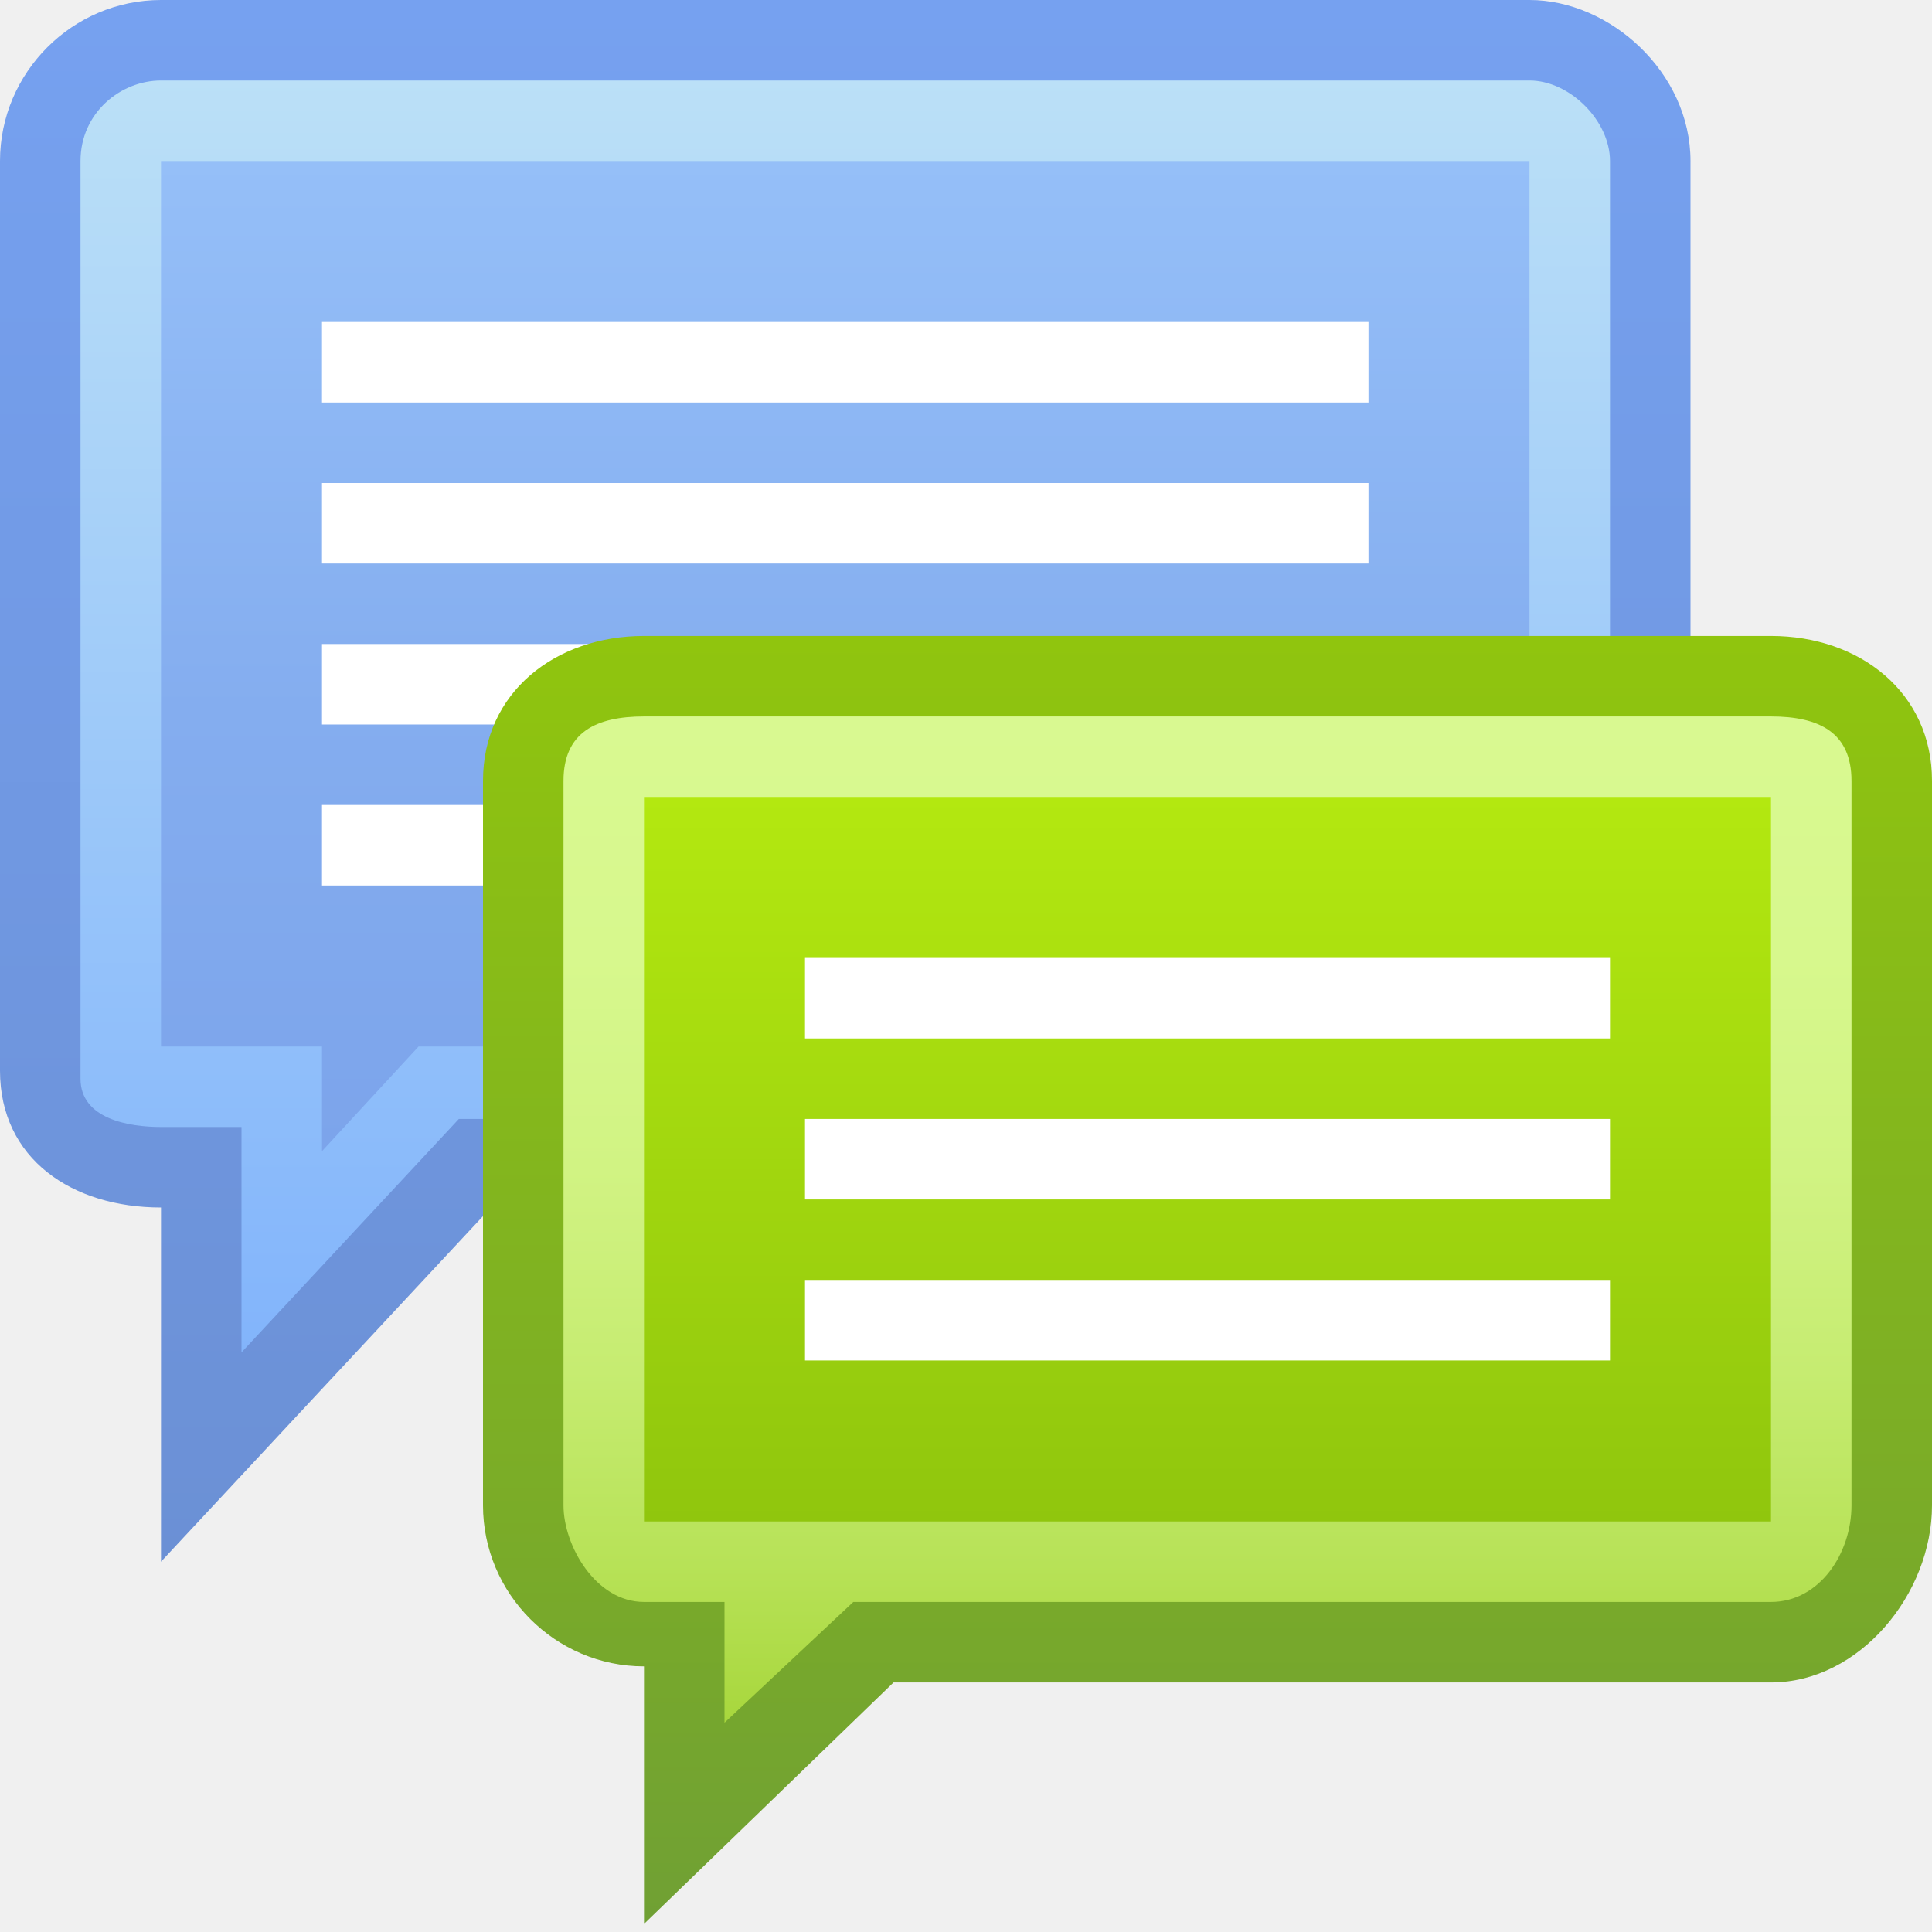
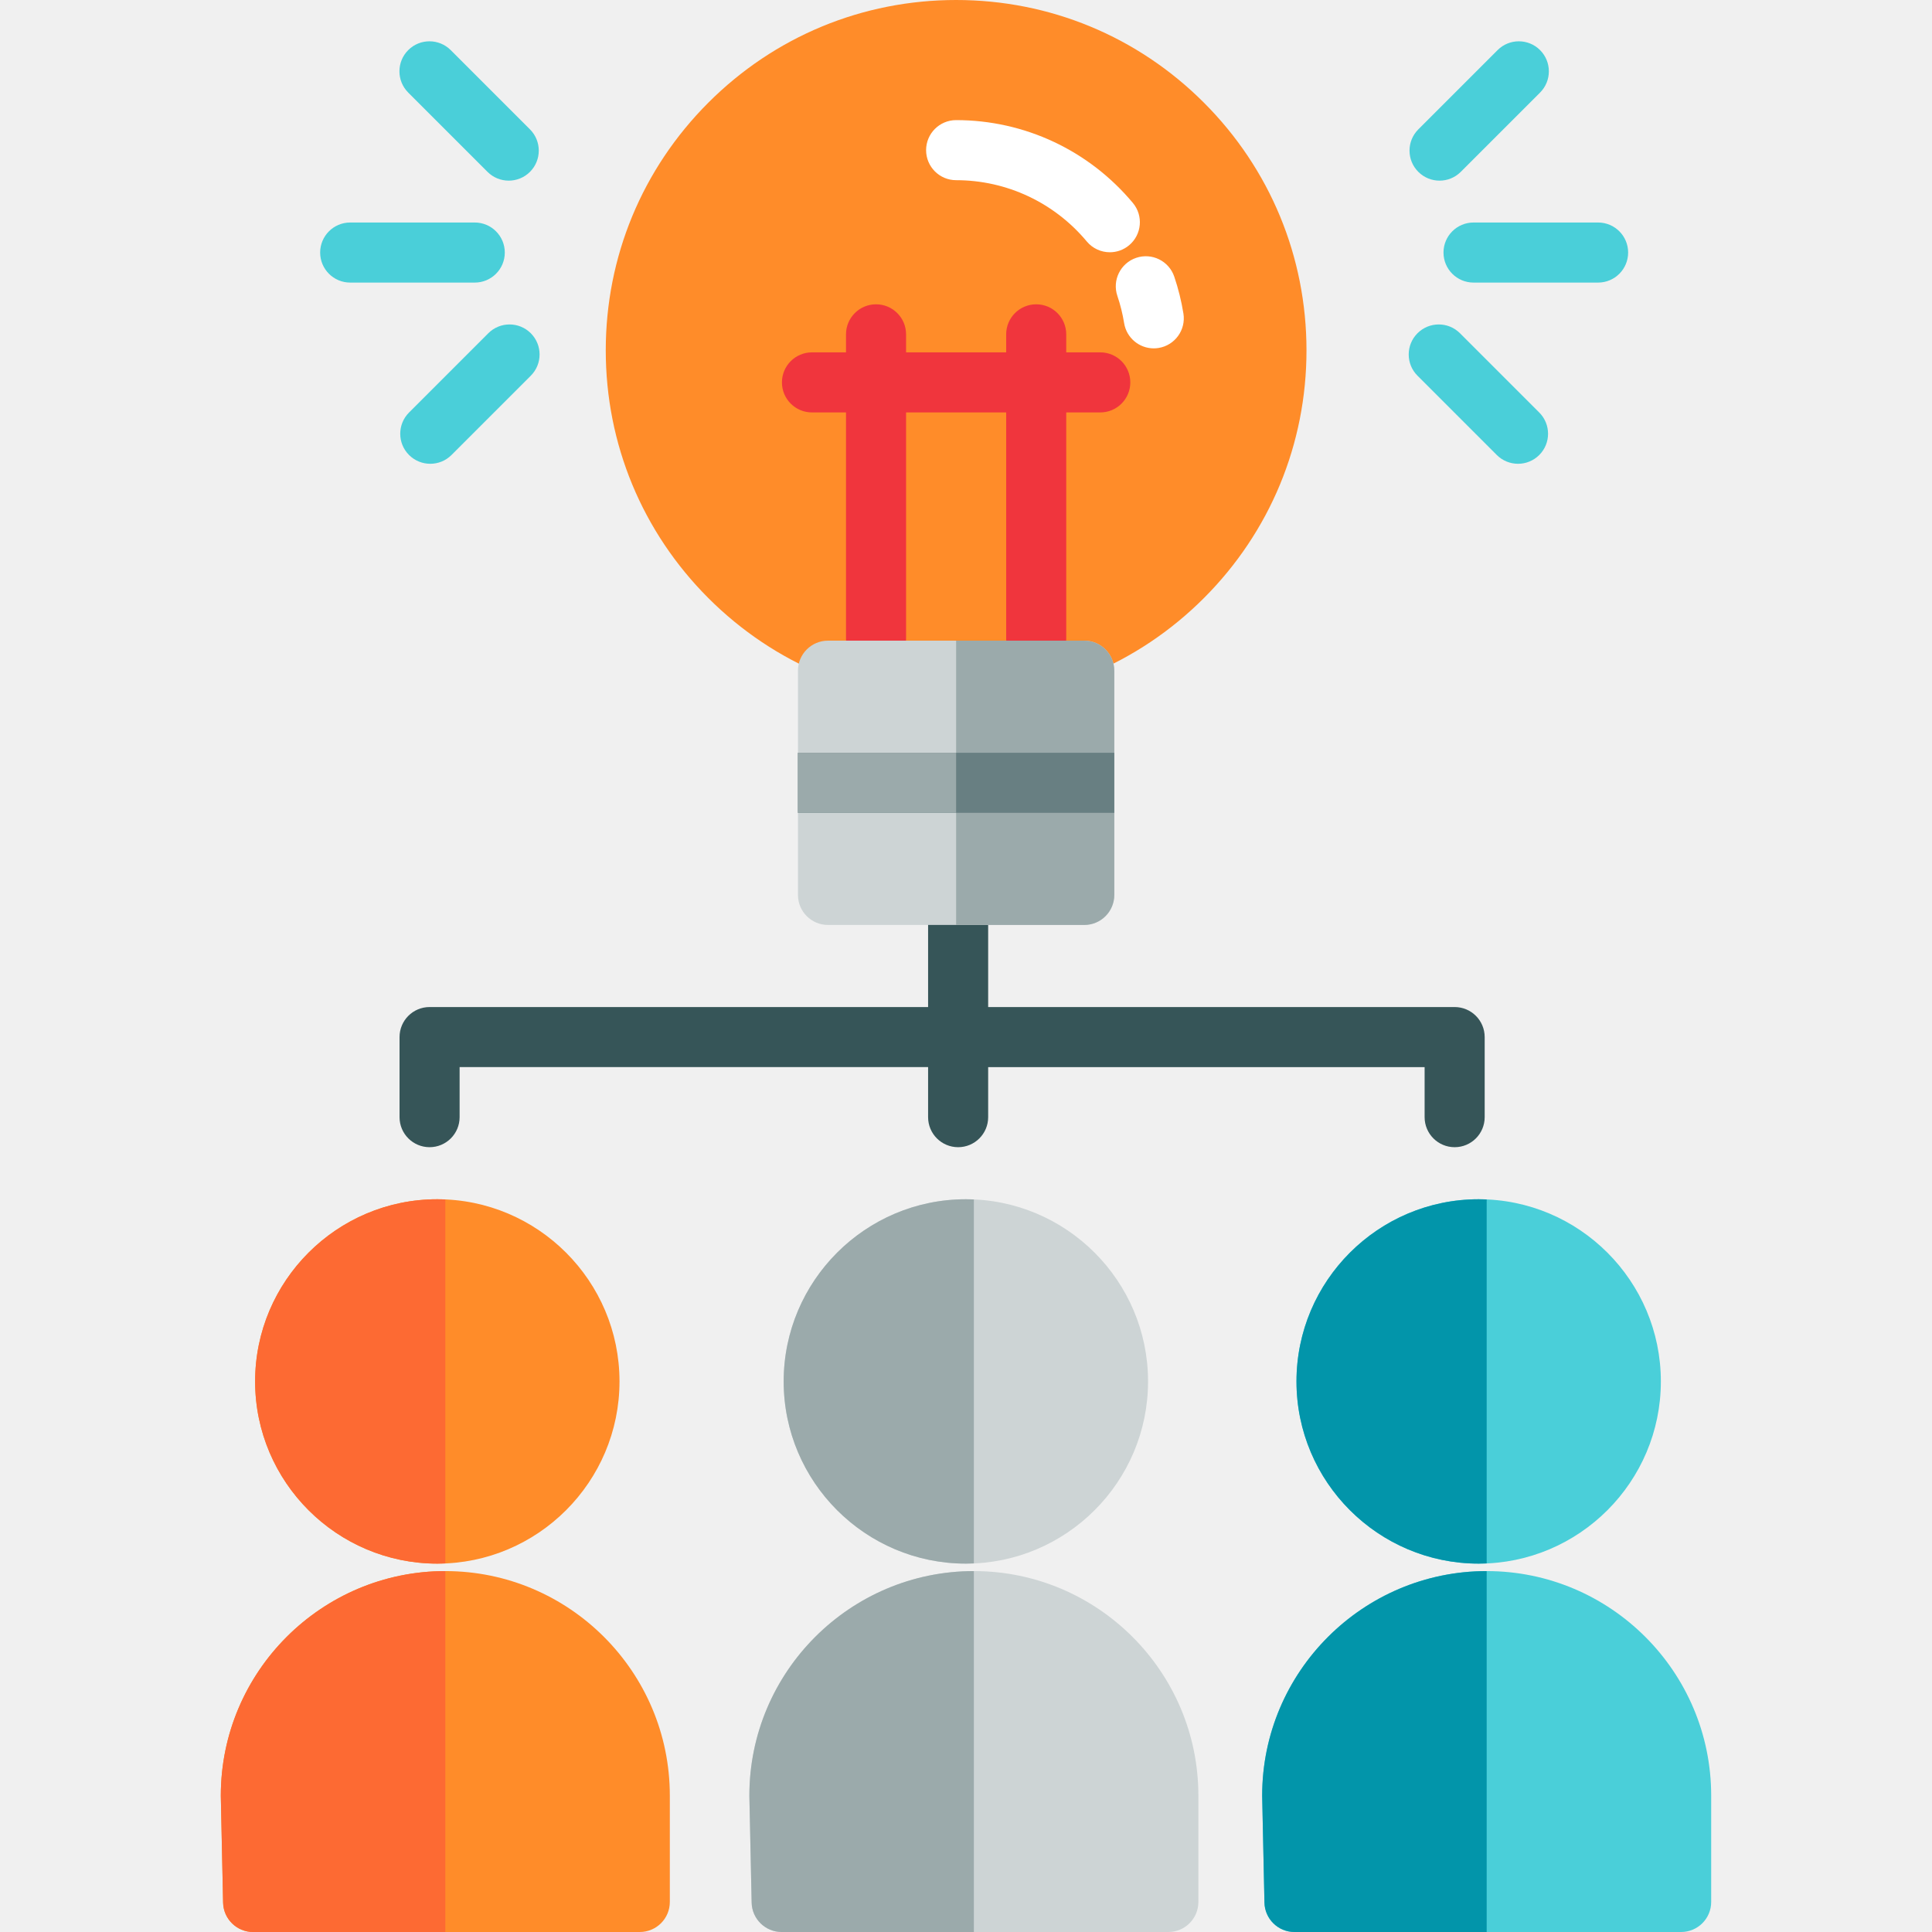
- <svg xmlns="http://www.w3.org/2000/svg" version="1.1" x="0px" y="0px" width="24px" height="24px" viewBox="0 0 24 24" style="overflow:visible;enable-background:new 0 0 24 24;" xml:space="preserve" preserveAspectRatio="xMinYMid meet">
-   <defs>
- </defs>
-   <linearGradient id="SVGID_1_" gradientUnits="userSpaceOnUse" x1="10.499" y1="0" x2="10.499" y2="19.431">
-     <stop offset="0" style="stop-color:#76A1F0" />
-     <stop offset="1" style="stop-color:#6B90D5" />
-   </linearGradient>
-   <path style="fill:url(#SVGID_1_);" d="M19,0H2C0.9,0,0,0.9,0,2v11.3C0,14.4,0.9,15,2,15h0v4.4L6.1,15H19c1.1,0,2-0.5,2-1.6V2  C21,0.9,20,0,19,0z" />
-   <linearGradient id="SVGID_2_" gradientUnits="userSpaceOnUse" x1="10.499" y1="0.953" x2="10.499" y2="16.838">
-     <stop offset="0" style="stop-color:#BBE0F7" />
-     <stop offset="1" style="stop-color:#82B4FB" />
-   </linearGradient>
-   <path style="fill:url(#SVGID_2_);" d="M3,14H2c-0.4,0-1-0.1-1-0.6V2c0-0.6,0.5-1,1-1H19c0.5,0,1,0.5,1,1v11.3c0,0.6-0.8,0.6-1,0.6  H5.7L3,16.8V14z" />
-   <linearGradient id="SVGID_3_" gradientUnits="userSpaceOnUse" x1="10.498" y1="1.978" x2="10.498" y2="14.314">
-     <stop offset="0" style="stop-color:#95BFF8" />
-     <stop offset="0.557" style="stop-color:#84ADEF" />
-     <stop offset="1" style="stop-color:#7CA4EB" />
-   </linearGradient>
-   <path style="fill:url(#SVGID_3_);" d="M4,13c0,0-2,0-2,0V2l17,0l0,11c0,0-13.8,0-13.8,0L4,14.3V13z" />
-   <path style="fill:#FFFFFF;" d="M17,11H4v-1h13V11z M17,8H4v1h13V8z M17,6H4v1h13V6z M17,4H4v1h13V4z" />
-   <linearGradient id="SVGID_4_" gradientUnits="userSpaceOnUse" x1="15" y1="7.896" x2="15" y2="23.897">
-     <stop offset="0" style="stop-color:#90C50E" />
-     <stop offset="1" style="stop-color:#70A034" />
-   </linearGradient>
-   <path style="fill:url(#SVGID_4_);" d="M22,7.9H8c-1.1,0-2,0.7-2,1.8v9c0,1.1,0.9,2,2,2v3.2l3.1-3H22c1.1,0,2-1.1,2-2.2v-9  C24,8.6,23.1,7.9,22,7.9z" />
-   <linearGradient id="SVGID_5_" gradientUnits="userSpaceOnUse" x1="15" y1="8.896" x2="15" y2="21.391">
-     <stop offset="0" style="stop-color:#D9F991" />
-     <stop offset="0.239" style="stop-color:#D7F88D" />
-     <stop offset="0.45" style="stop-color:#D1F383" />
-     <stop offset="0.651" style="stop-color:#C6EC71" />
-     <stop offset="0.844" style="stop-color:#B7E257" />
-     <stop offset="1" style="stop-color:#A8D73D" />
-   </linearGradient>
-   <path style="fill:url(#SVGID_5_);" d="M9,19.9H8c-0.6,0-1-0.7-1-1.2v-9c0-0.6,0.4-0.8,1-0.8h14c0.6,0,1,0.2,1,0.8v9  c0,0.6-0.4,1.2-1,1.2H10.6L9,21.4V19.9z" />
-   <linearGradient id="SVGID_6_" gradientUnits="userSpaceOnUse" x1="15" y1="9.896" x2="15" y2="18.896">
-     <stop offset="0" style="stop-color:#B3E810" />
-     <stop offset="1" style="stop-color:#90C60D" />
-   </linearGradient>
-   <polygon style="fill:url(#SVGID_6_);" points="10,18.9 8,18.9 8,9.9 22,9.9 22,18.9 10.2,18.9 10,18.9 " />
-   <path style="fill:#FFFFFF;" d="M20,16.9H10v-1h10V16.9z M20,13.9H10v1h10V13.9z M20,11.9H10v1h10V11.9z" />
+ <svg xmlns="http://www.w3.org/2000/svg" version="1.1" id="Layer_1" x="0px" y="0px" viewBox="0 0 511.999 511.999" style="enable-background:new 0 0 511.999 511.999;" xml:space="preserve">
+   <g>
+     <path style="fill:#4ACFD9;" d="M391.862,414.375c26.623,0,48.282-21.659,48.282-48.282c0-26.623-21.659-48.282-48.282-48.282   s-48.282,21.659-48.282,48.282C343.58,392.716,365.239,414.375,391.862,414.375z" />
+     <path style="fill:#4ACFD9;" d="M393.984,416.353c-32.806,0-59.496,26.689-59.496,59.495c0,0.057,0.001,0.115,0.002,0.17   l0.603,28.192c0.092,4.328,3.627,7.789,7.956,7.789h102.472c4.396,0,7.959-3.562,7.959-7.959v-28.192   C453.48,443.042,426.791,416.353,393.984,416.353z" />
+   </g>
+   <g>
+     <path style="fill:#0295AA;" d="M391.862,317.811c-26.623,0-48.282,21.659-48.282,48.282c0,26.623,21.659,48.282,48.282,48.282   c0.712,0,1.418-0.023,2.122-0.054v-96.457C393.28,317.835,392.574,317.811,391.862,317.811z" />
+     <path style="fill:#0295AA;" d="M334.488,475.848c0,0.057,0.001,0.115,0.002,0.17l0.603,28.192c0.092,4.328,3.627,7.789,7.956,7.789   h50.935v-95.647C361.178,416.353,334.488,443.042,334.488,475.848z" />
+   </g>
+   <g>
+     <path style="fill:#CDD4D5;" d="M255.963,414.375c26.623,0,48.282-21.659,48.282-48.282c0-26.623-21.659-48.282-48.282-48.282   c-26.623,0-48.282,21.659-48.282,48.282C207.681,392.716,229.341,414.375,255.963,414.375z" />
+     <path style="fill:#CDD4D5;" d="M258.085,416.353c-32.806,0-59.496,26.689-59.496,59.495c0,0.057,0.001,0.115,0.002,0.17   l0.603,28.192c0.092,4.328,3.627,7.789,7.956,7.789h102.472c4.396,0,7.959-3.562,7.959-7.959v-28.192   C317.582,443.042,290.892,416.353,258.085,416.353z" />
+   </g>
+   <g>
+     <path style="fill:#9BAAAB;" d="M255.963,317.811c-26.623,0-48.282,21.659-48.282,48.282c0,26.623,21.659,48.282,48.282,48.282   c0.712,0,1.418-0.023,2.122-0.054v-96.457C257.382,317.835,256.675,317.811,255.963,317.811z" />
+     <path style="fill:#9BAAAB;" d="M198.589,475.848c0,0.057,0.001,0.115,0.002,0.17l0.603,28.192c0.092,4.328,3.627,7.789,7.956,7.789   h50.935v-95.647C225.279,416.353,198.589,443.042,198.589,475.848z" />
+   </g>
+   <g>
+     <path style="fill:#FF8C29;" d="M115.892,414.375c26.623,0,48.282-21.659,48.282-48.282c0-26.623-21.659-48.282-48.282-48.282   s-48.282,21.659-48.282,48.282C67.611,392.716,89.271,414.375,115.892,414.375z" />
+     <path style="fill:#FF8C29;" d="M118.015,416.353c-32.806,0-59.496,26.689-59.496,59.495c0,0.057,0.001,0.115,0.002,0.17   l0.603,28.192c0.092,4.328,3.627,7.789,7.956,7.789h102.472c4.396,0,7.959-3.562,7.959-7.959v-28.192   C177.512,443.042,150.822,416.353,118.015,416.353z" />
+   </g>
+   <g>
+     <path style="fill:#FD6A33;" d="M115.892,317.811c-26.623,0-48.282,21.659-48.282,48.282c0,26.623,21.659,48.282,48.282,48.282   c0.712,0,1.418-0.023,2.122-0.054v-96.457C117.311,317.835,116.604,317.811,115.892,317.811z" />
+     <path style="fill:#FD6A33;" d="M58.519,475.848c0,0.057,0.001,0.115,0.002,0.17l0.603,28.192c0.092,4.328,3.627,7.789,7.956,7.789   h50.935v-95.647C85.209,416.353,58.519,443.042,58.519,475.848z" />
+   </g>
+   <path style="fill:#365558;" d="M385.495,266.876H261.872v-76.933c0-4.396-3.562-7.959-7.959-7.959c-4.396,0-7.959,3.562-7.959,7.959  v76.933H113.843c-4.396,0-7.959,3.562-7.959,7.959v21.223c0,4.396,3.562,7.959,7.959,7.959s7.959-3.562,7.959-7.959v-13.264h124.153  v13.265c0,4.396,3.562,7.959,7.959,7.959c4.396,0,7.959-3.562,7.959-7.959v-13.264h115.664v13.264c0,4.396,3.562,7.959,7.959,7.959  s7.959-3.562,7.959-7.959v-21.223C393.454,270.439,389.891,266.876,385.495,266.876z" />
+   <g>
+     <path style="fill:#4ACFD9;" d="M125.817,74.886H92.803c-4.396,0-7.959-3.562-7.959-7.959s3.562-7.959,7.959-7.959h33.014   c4.396,0,7.959,3.562,7.959,7.959C133.776,71.323,130.214,74.886,125.817,74.886z" />
+     <path style="fill:#4ACFD9;" d="M114.026,122.908c-2.036,0-4.074-0.777-5.628-2.33c-3.108-3.109-3.108-8.147,0-11.256l21.01-21.01   c3.109-3.107,8.147-3.107,11.256,0c3.108,3.109,3.108,8.147,0,11.256l-21.01,21.01C118.1,122.13,116.062,122.908,114.026,122.908z" />
+     <path style="fill:#4ACFD9;" d="M134.821,47.873c-2.036,0-4.074-0.777-5.628-2.33l-21.008-21.01c-3.108-3.109-3.108-8.147,0-11.256   c3.109-3.107,8.147-3.107,11.256,0l21.009,21.01c3.108,3.109,3.108,8.147,0,11.256C138.895,47.096,136.857,47.873,134.821,47.873z" />
+     <path style="fill:#4ACFD9;" d="M423.514,74.886H390.5c-4.396,0-7.959-3.562-7.959-7.959s3.562-7.959,7.959-7.959h33.014   c4.396,0,7.959,3.562,7.959,7.959C431.472,71.323,427.91,74.886,423.514,74.886z" />
+     <path style="fill:#4ACFD9;" d="M402.291,122.908c-2.036,0-4.074-0.777-5.628-2.33l-21.01-21.01c-3.108-3.109-3.108-8.147,0-11.256   c3.109-3.107,8.147-3.107,11.256,0l21.01,21.01c3.108,3.109,3.108,8.147,0,11.256C406.365,122.13,404.327,122.908,402.291,122.908z   " />
+     <path style="fill:#4ACFD9;" d="M381.495,47.873c-2.036,0-4.074-0.777-5.628-2.33c-3.108-3.109-3.108-8.147,0-11.256l21.01-21.01   c3.109-3.107,8.147-3.107,11.255,0c3.108,3.109,3.108,8.147,0,11.256l-21.01,21.01C385.568,47.096,383.531,47.873,381.495,47.873z" />
+   </g>
+   <path style="fill:#FF8C29;" d="M253.382,0c-24.801,0-48.117,9.657-65.655,27.195s-27.195,40.854-27.195,65.655  s9.657,48.117,27.195,65.655c17.537,17.536,40.854,27.195,65.655,27.195s48.117-9.657,65.655-27.195  c17.536-17.537,27.195-40.854,27.195-65.655s-9.657-48.117-27.195-65.655C301.501,9.657,278.184,0,253.382,0z" />
+   <g>
+     <path style="fill:#FFFFFF;" d="M305.752,92.318c-3.836,0-7.215-2.78-7.847-6.689c-0.396-2.446-0.997-4.871-1.789-7.205   c-1.41-4.163,0.82-8.681,4.983-10.093c4.165-1.412,8.681,0.82,10.092,4.983c1.074,3.169,1.89,6.457,2.426,9.773   c0.702,4.339-2.246,8.424-6.585,9.127C306.602,92.285,306.174,92.318,305.752,92.318z" />
+     <path style="fill:#FFFFFF;" d="M294.124,66.851c-2.277,0-4.538-0.972-6.113-2.858c-8.618-10.322-21.239-16.242-34.627-16.242   c-4.396,0-7.959-3.562-7.959-7.959s3.562-7.959,7.959-7.959c18.12,0,35.195,8.003,46.845,21.957   c2.817,3.374,2.366,8.393-1.008,11.21C297.733,66.244,295.923,66.851,294.124,66.851z" />
+   </g>
+   <path style="fill:#F0353D;" d="M291.584,93.379h-9.02v-4.775c0-4.396-3.562-7.959-7.959-7.959s-7.959,3.562-7.959,7.959v4.775  h-26.528v-4.775c0-4.396-3.562-7.959-7.959-7.959c-4.396,0-7.959,3.562-7.959,7.959v4.775h-9.02c-4.396,0-7.959,3.562-7.959,7.959  s3.562,7.959,7.959,7.959h9.02v59.954c0,4.396,3.562,7.959,7.959,7.959c4.396,0,7.959-3.562,7.959-7.959v-59.954h26.528v59.954  c0,4.396,3.562,7.959,7.959,7.959s7.959-3.562,7.959-7.959v-59.954h9.02c4.396,0,7.959-3.562,7.959-7.959  C299.543,96.943,295.981,93.379,291.584,93.379z" />
+   <path style="fill:#CDD4D5;" d="M287.34,169.781h-67.913c-4.395,0-7.959,3.563-7.959,7.959v59.424c0,4.395,3.563,7.959,7.959,7.959  h67.913c2.198,0,4.187-0.89,5.627-2.331c1.44-1.44,2.331-3.43,2.331-5.627V177.74C295.298,173.345,291.735,169.781,287.34,169.781z" />
+   <path style="fill:#9BAAAB;" d="M253.382,169.781v75.341h33.956c2.198,0,4.187-0.89,5.627-2.331c1.44-1.44,2.331-3.43,2.331-5.627  V177.74c0-4.395-3.563-7.959-7.959-7.959H253.382z" />
+   <rect x="211.464" y="199.494" style="fill:#687F82;" width="83.83" height="15.917" />
+   <rect x="211.464" y="199.494" style="fill:#9BAAAB;" width="41.915" height="15.917" />
+   <g>
+ </g>
+   <g>
+ </g>
+   <g>
+ </g>
+   <g>
+ </g>
+   <g>
+ </g>
+   <g>
+ </g>
+   <g>
+ </g>
+   <g>
+ </g>
+   <g>
+ </g>
+   <g>
+ </g>
+   <g>
+ </g>
+   <g>
+ </g>
+   <g>
+ </g>
+   <g>
+ </g>
+   <g>
+ </g>
</svg>
